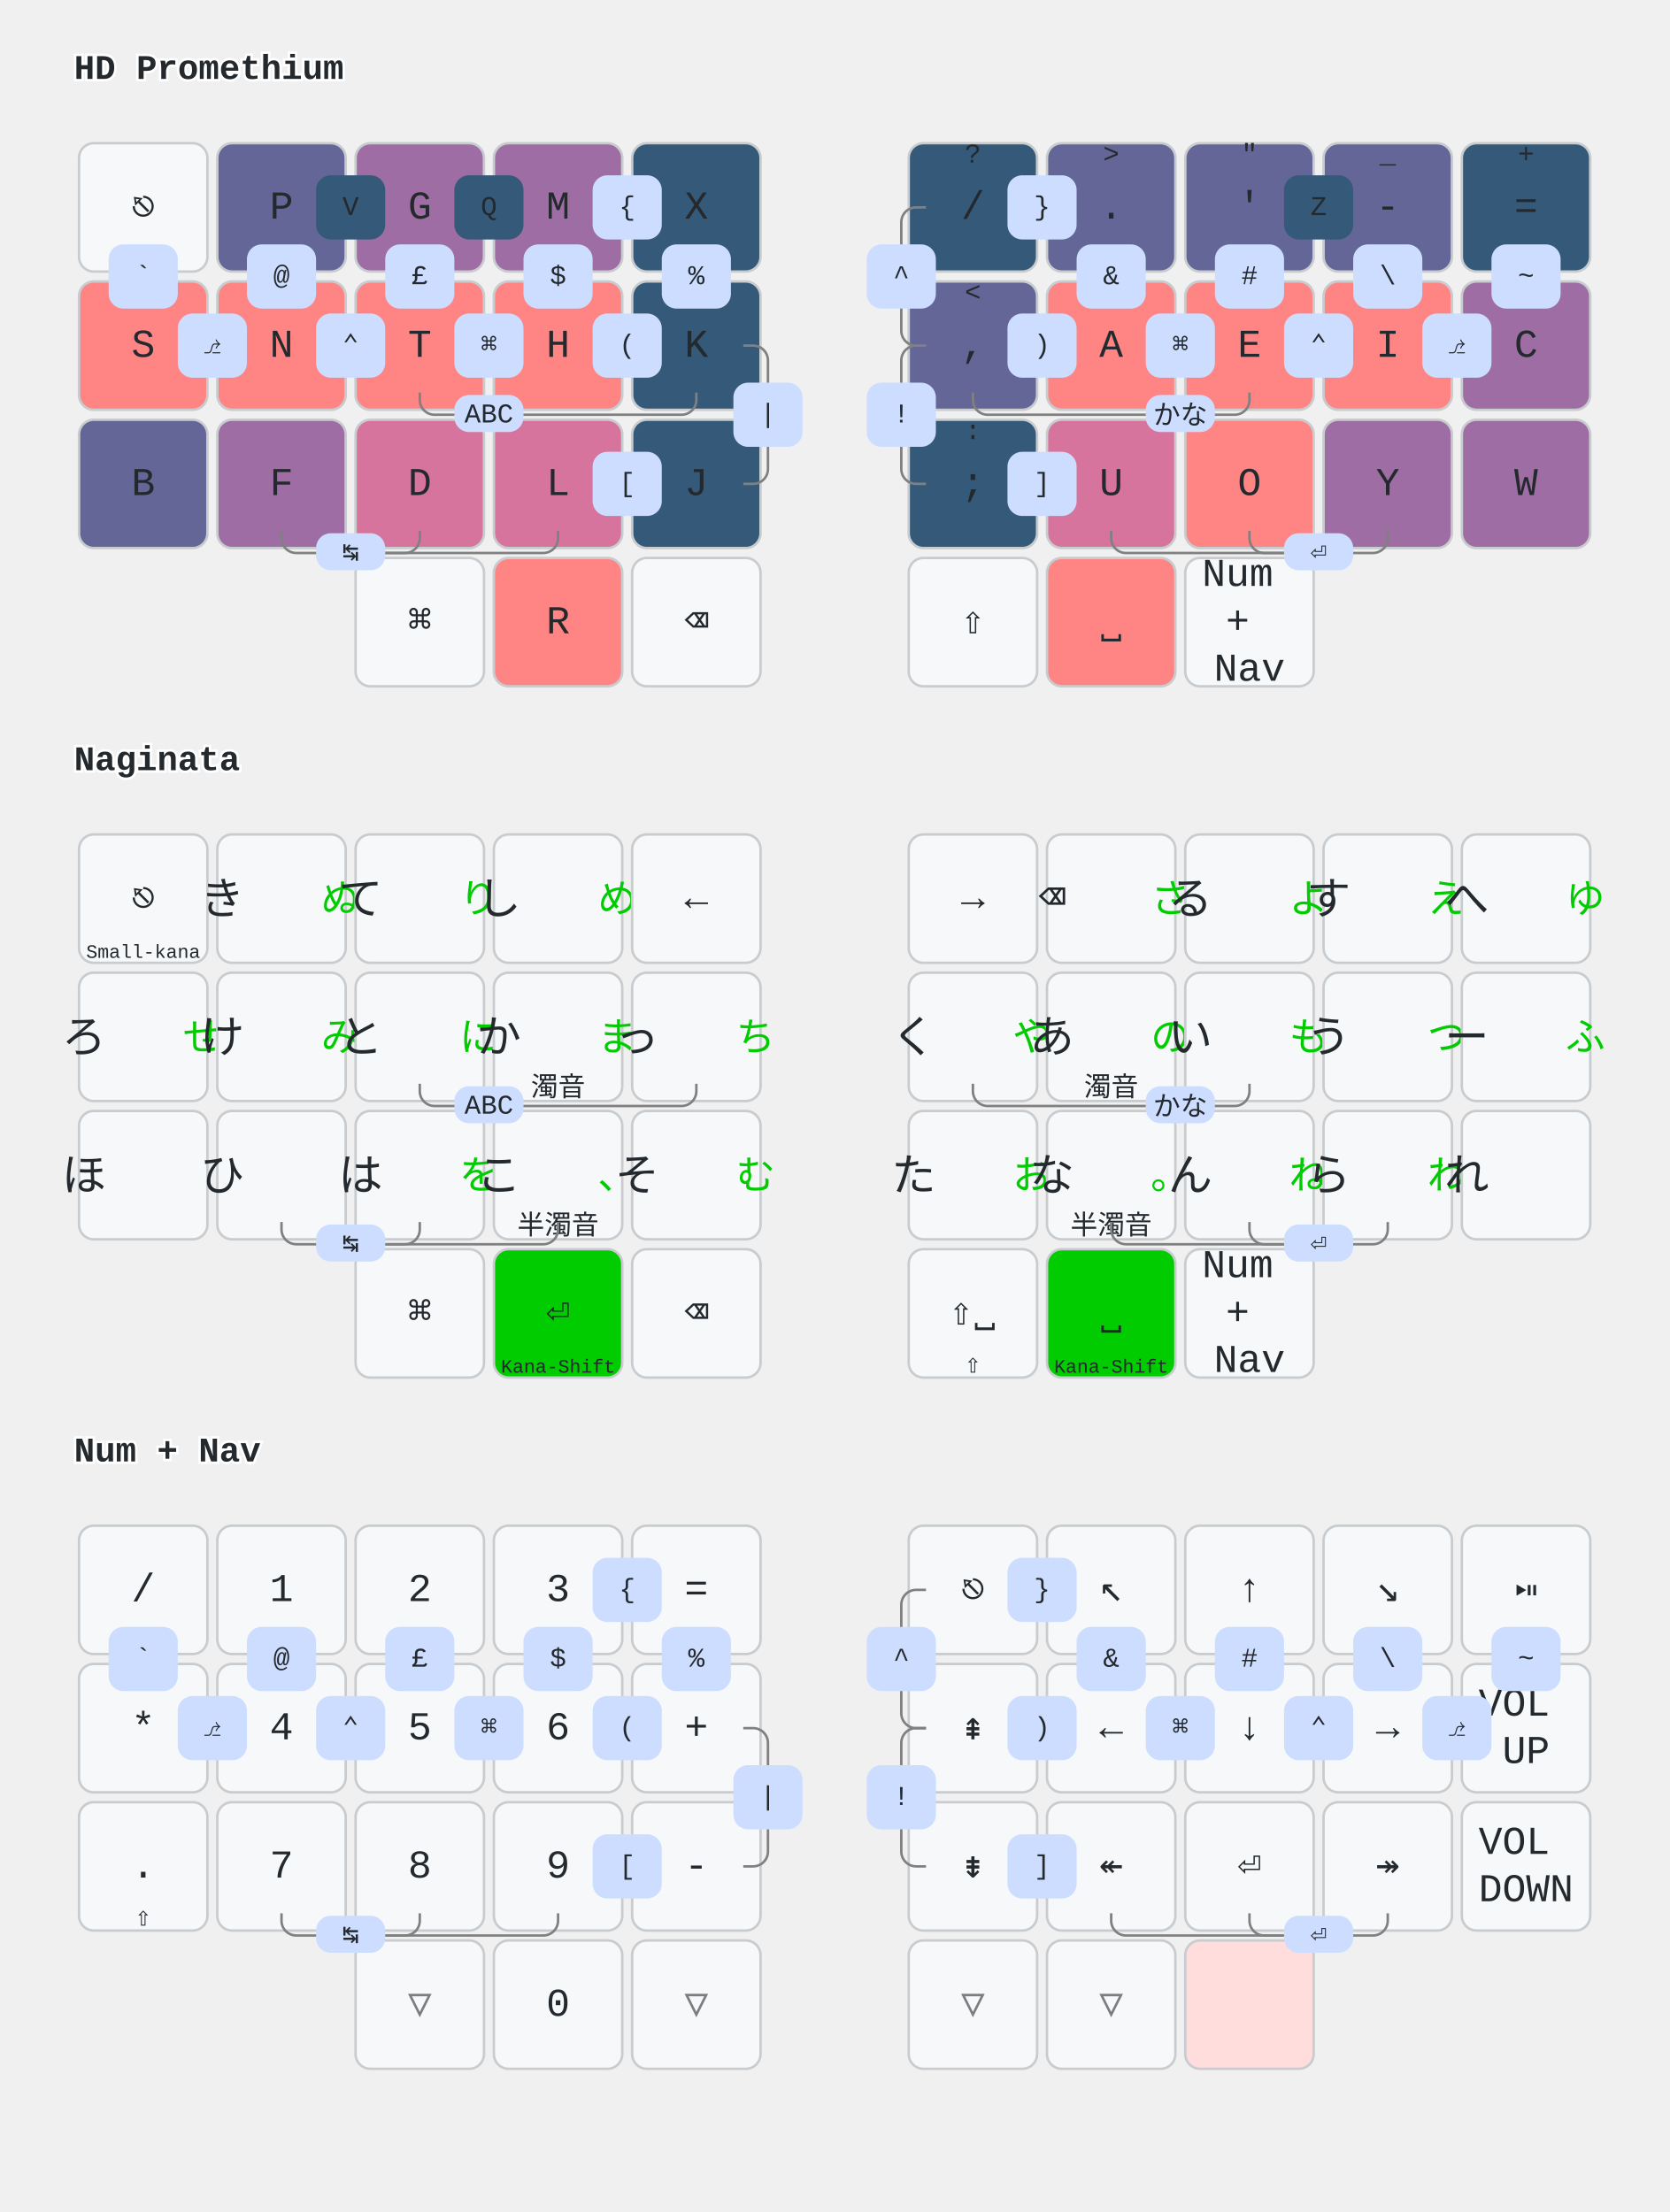
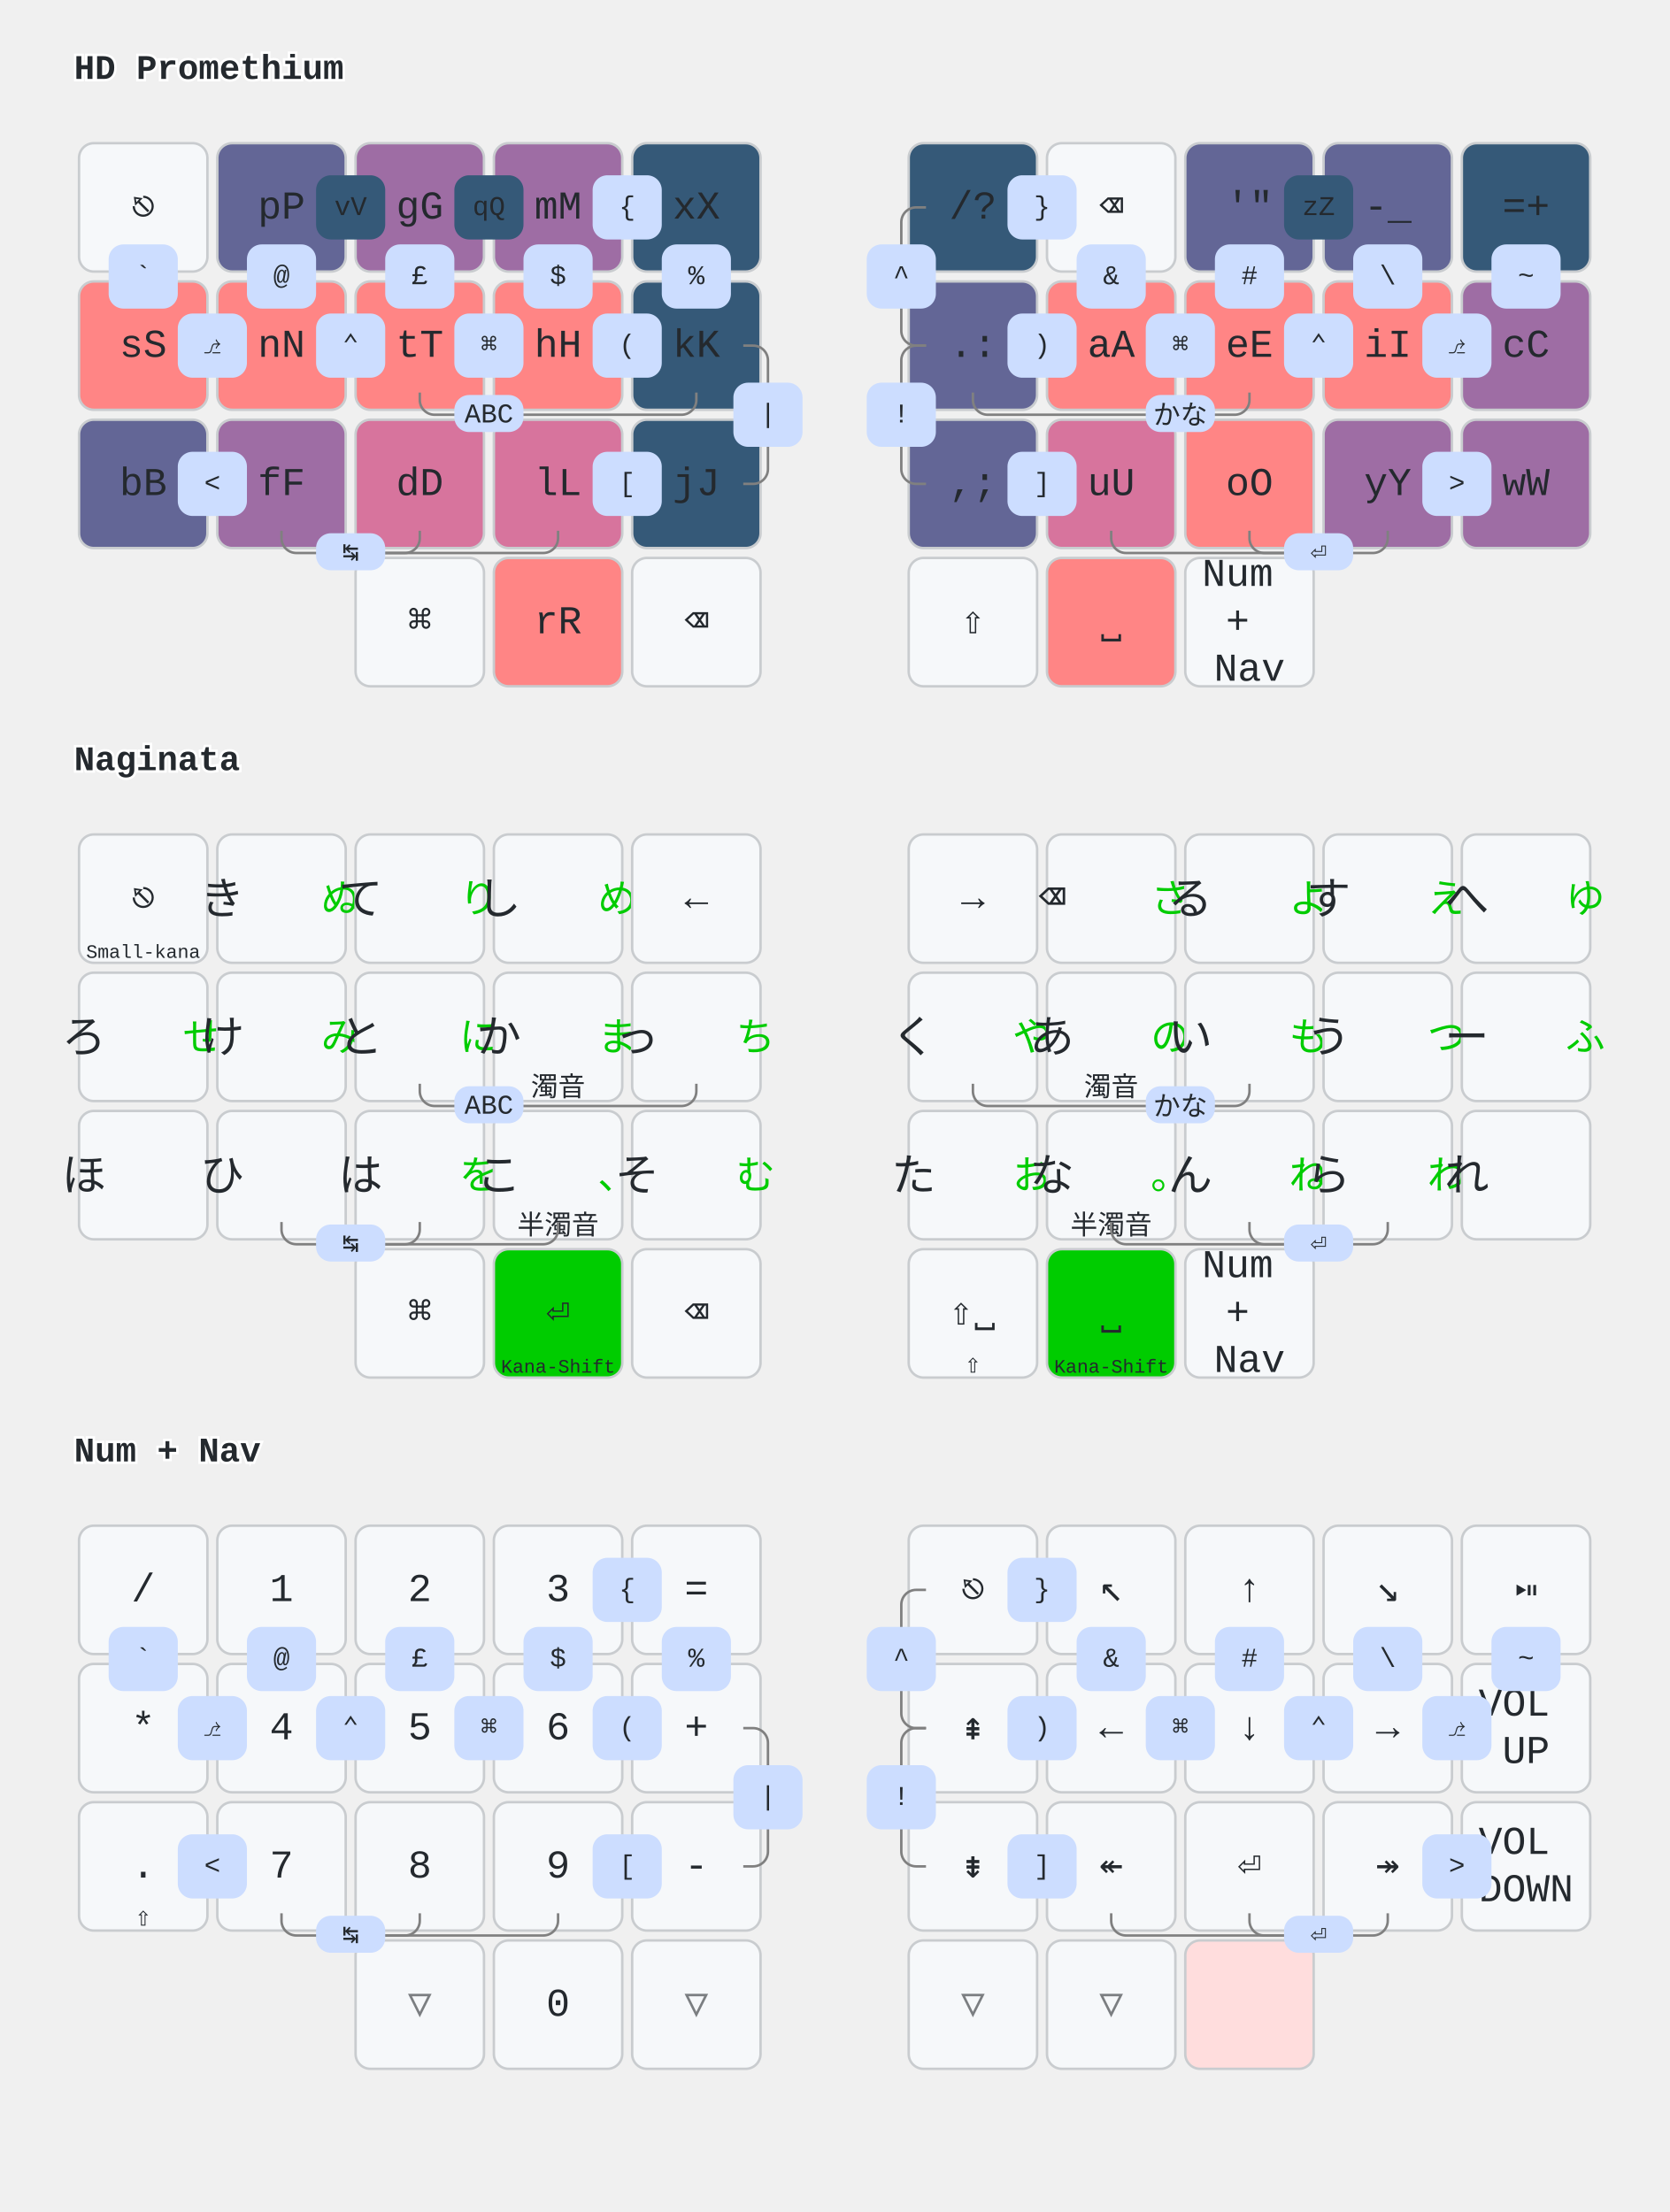
<svg xmlns="http://www.w3.org/2000/svg" width="676" height="896" viewBox="0 0 676 896" class="keymap">
  <style>/* inherit to force styles through use tags*/
svg path {
    fill: inherit;
}
/* font and background color specifications */
svg.keymap {
    font-family: SFMono-Regular,Consolas,Liberation Mono,Menlo,monospace;
    font-size: 14px;
    font-kerning: normal;
    text-rendering: optimizeLegibility;
    fill: #24292e;
}

/* default key styling */
rect.key {
    fill: #f6f8fa;
    stroke: #c9cccf;
    stroke-width: 1;
}

/* color accent for combo boxes */
rect.combo {
    fill: #cdf;
}

/* color accent for held keys */
rect.held, rect.combo.held {
    fill: #fdd;
}

/* color accent for ghost (optional) keys */
rect.ghost, rect.combo.ghost {
    stroke-dasharray: 4, 4;
    stroke-width: 2;
}

text {
    text-anchor: middle;
    dominant-baseline: middle;
}

/* styling for layer labels */
text.label {
    font-weight: bold;
    text-anchor: start;
    stroke: white;
    stroke-width: 2;
    paint-order: stroke;
}

text.tap {
    font-size: 16px;
}

/* styling for combo tap, and key hold/shifted label text */
text.combo, text.hold, text.shifted {
    font-size: 11px;
}

text.hold {
    text-anchor: middle;
    dominant-baseline: auto;
}

text.shifted {
    text-anchor: middle;
    dominant-baseline: hanging;
}

/* styling for hold/shifted label text in combo box */
text.combo.hold, text.combo.shifted {
    font-size: 8px;
}

/* lighter symbol for transparent keys */
text.trans {
    fill: #7b7e81;
}

/* styling for combo dendrons */
path.combo {
    stroke-width: 1;
    stroke: gray;
    fill: none;
}

/* Start Tabler Icons Cleanup */
/* cannot use height/width with glyphs */
.icon-tabler &gt; path {
    fill: inherit;
    stroke: inherit;
}
/* hide tabler's default box */
.icon-tabler &gt; path[stroke="none"][fill="none"] {
    visibility: collapse;
}

rect.low {
    fill: #355978;
}
rect.medium-low {
    fill: #636696;
}
rect.medium {
    fill: #9E6DA4;
}
rect.medium-high {
    fill: #D7749D;
}
rect.high {
    fill: #FF8585;
}

/* green styling for Naginata kana-shift */
rect.kshift {
    fill: #00CC00;
}
text.left {
    font-size: 18px;
    translate: 16px 7px;
}
text.right {
    fill: #00CC00;
    font-size: 16px;
    translate: -16px -10px;
}
</style>
  <g transform="translate(30, 0)" class="layer-HD Promethium">
    <text x="0" y="28" class="label" id="HD-Promethium">HD Promethium</text>
    <g transform="translate(0, 56)">
      <g transform="translate(28, 28)" class="key keypos-0">
        <rect rx="6" ry="6" x="-26" y="-26" width="52" height="52" class="key" />
        <text x="0" y="0" class="key tap">⎋</text>
      </g>
      <g transform="translate(84, 28)" class="key medium-low keypos-1">
        <rect rx="6" ry="6" x="-26" y="-26" width="52" height="52" class="key medium-low" />
-         <text x="0" y="0" class="key medium-low tap">P</text>
+         <text x="0" y="0" class="key medium-low tap">pP</text>
      </g>
      <g transform="translate(140, 28)" class="key medium keypos-2">
        <rect rx="6" ry="6" x="-26" y="-26" width="52" height="52" class="key medium" />
-         <text x="0" y="0" class="key medium tap">G</text>
+         <text x="0" y="0" class="key medium tap">gG</text>
      </g>
      <g transform="translate(196, 28)" class="key medium keypos-3">
        <rect rx="6" ry="6" x="-26" y="-26" width="52" height="52" class="key medium" />
-         <text x="0" y="0" class="key medium tap">M</text>
+         <text x="0" y="0" class="key medium tap">mM</text>
      </g>
      <g transform="translate(252, 28)" class="key low keypos-4">
        <rect rx="6" ry="6" x="-26" y="-26" width="52" height="52" class="key low" />
-         <text x="0" y="0" class="key low tap">X</text>
+         <text x="0" y="0" class="key low tap">xX</text>
      </g>
      <g transform="translate(364, 28)" class="key low keypos-5">
        <rect rx="6" ry="6" x="-26" y="-26" width="52" height="52" class="key low" />
-         <text x="0" y="0" class="key low tap">/</text>
-         <text x="0" y="-24" class="key low shifted">?</text>
-       </g>
-       <g transform="translate(420, 28)" class="key medium-low keypos-6">
-         <rect rx="6" ry="6" x="-26" y="-26" width="52" height="52" class="key medium-low" />
-         <text x="0" y="0" class="key medium-low tap">.</text>
-         <text x="0" y="-24" class="key medium-low shifted">&gt;</text>
+         <text x="0" y="0" class="key low tap">/?</text>
+       </g>
+       <g transform="translate(420, 28)" class="key keypos-6">
+         <rect rx="6" ry="6" x="-26" y="-26" width="52" height="52" class="key" />
+         <text x="0" y="0" class="key tap">⌫</text>
      </g>
      <g transform="translate(476, 28)" class="key medium-low keypos-7">
        <rect rx="6" ry="6" x="-26" y="-26" width="52" height="52" class="key medium-low" />
-         <text x="0" y="0" class="key medium-low tap">'</text>
-         <text x="0" y="-24" class="key medium-low shifted">"</text>
+         <text x="0" y="0" class="key medium-low tap">'"</text>
      </g>
      <g transform="translate(532, 28)" class="key medium-low keypos-8">
        <rect rx="6" ry="6" x="-26" y="-26" width="52" height="52" class="key medium-low" />
-         <text x="0" y="0" class="key medium-low tap">-</text>
-         <text x="0" y="-24" class="key medium-low shifted">_</text>
+         <text x="0" y="0" class="key medium-low tap">-_</text>
      </g>
      <g transform="translate(588, 28)" class="key low keypos-9">
        <rect rx="6" ry="6" x="-26" y="-26" width="52" height="52" class="key low" />
-         <text x="0" y="0" class="key low tap">=</text>
-         <text x="0" y="-24" class="key low shifted">+</text>
+         <text x="0" y="0" class="key low tap">=+</text>
      </g>
      <g transform="translate(28, 84)" class="key high keypos-10">
        <rect rx="6" ry="6" x="-26" y="-26" width="52" height="52" class="key high" />
-         <text x="0" y="0" class="key high tap">S</text>
+         <text x="0" y="0" class="key high tap">sS</text>
      </g>
      <g transform="translate(84, 84)" class="key high keypos-11">
        <rect rx="6" ry="6" x="-26" y="-26" width="52" height="52" class="key high" />
-         <text x="0" y="0" class="key high tap">N</text>
+         <text x="0" y="0" class="key high tap">nN</text>
      </g>
      <g transform="translate(140, 84)" class="key high keypos-12">
        <rect rx="6" ry="6" x="-26" y="-26" width="52" height="52" class="key high" />
-         <text x="0" y="0" class="key high tap">T</text>
+         <text x="0" y="0" class="key high tap">tT</text>
      </g>
      <g transform="translate(196, 84)" class="key high keypos-13">
        <rect rx="6" ry="6" x="-26" y="-26" width="52" height="52" class="key high" />
-         <text x="0" y="0" class="key high tap">H</text>
+         <text x="0" y="0" class="key high tap">hH</text>
      </g>
      <g transform="translate(252, 84)" class="key low keypos-14">
        <rect rx="6" ry="6" x="-26" y="-26" width="52" height="52" class="key low" />
-         <text x="0" y="0" class="key low tap">K</text>
+         <text x="0" y="0" class="key low tap">kK</text>
      </g>
      <g transform="translate(364, 84)" class="key medium-low keypos-15">
        <rect rx="6" ry="6" x="-26" y="-26" width="52" height="52" class="key medium-low" />
-         <text x="0" y="0" class="key medium-low tap">,</text>
-         <text x="0" y="-24" class="key medium-low shifted">&lt;</text>
+         <text x="0" y="0" class="key medium-low tap">.:</text>
      </g>
      <g transform="translate(420, 84)" class="key high keypos-16">
        <rect rx="6" ry="6" x="-26" y="-26" width="52" height="52" class="key high" />
-         <text x="0" y="0" class="key high tap">A</text>
+         <text x="0" y="0" class="key high tap">aA</text>
      </g>
      <g transform="translate(476, 84)" class="key high keypos-17">
        <rect rx="6" ry="6" x="-26" y="-26" width="52" height="52" class="key high" />
-         <text x="0" y="0" class="key high tap">E</text>
+         <text x="0" y="0" class="key high tap">eE</text>
      </g>
      <g transform="translate(532, 84)" class="key high keypos-18">
        <rect rx="6" ry="6" x="-26" y="-26" width="52" height="52" class="key high" />
-         <text x="0" y="0" class="key high tap">I</text>
+         <text x="0" y="0" class="key high tap">iI</text>
      </g>
      <g transform="translate(588, 84)" class="key medium keypos-19">
        <rect rx="6" ry="6" x="-26" y="-26" width="52" height="52" class="key medium" />
-         <text x="0" y="0" class="key medium tap">C</text>
+         <text x="0" y="0" class="key medium tap">cC</text>
      </g>
      <g transform="translate(28, 140)" class="key medium-low keypos-20">
        <rect rx="6" ry="6" x="-26" y="-26" width="52" height="52" class="key medium-low" />
-         <text x="0" y="0" class="key medium-low tap">B</text>
+         <text x="0" y="0" class="key medium-low tap">bB</text>
      </g>
      <g transform="translate(84, 140)" class="key medium keypos-21">
        <rect rx="6" ry="6" x="-26" y="-26" width="52" height="52" class="key medium" />
-         <text x="0" y="0" class="key medium tap">F</text>
+         <text x="0" y="0" class="key medium tap">fF</text>
      </g>
      <g transform="translate(140, 140)" class="key medium-high keypos-22">
        <rect rx="6" ry="6" x="-26" y="-26" width="52" height="52" class="key medium-high" />
-         <text x="0" y="0" class="key medium-high tap">D</text>
+         <text x="0" y="0" class="key medium-high tap">dD</text>
      </g>
      <g transform="translate(196, 140)" class="key medium-high keypos-23">
        <rect rx="6" ry="6" x="-26" y="-26" width="52" height="52" class="key medium-high" />
-         <text x="0" y="0" class="key medium-high tap">L</text>
+         <text x="0" y="0" class="key medium-high tap">lL</text>
      </g>
      <g transform="translate(252, 140)" class="key low keypos-24">
        <rect rx="6" ry="6" x="-26" y="-26" width="52" height="52" class="key low" />
-         <text x="0" y="0" class="key low tap">J</text>
-       </g>
-       <g transform="translate(364, 140)" class="key low keypos-25">
-         <rect rx="6" ry="6" x="-26" y="-26" width="52" height="52" class="key low" />
-         <text x="0" y="0" class="key low tap">;</text>
-         <text x="0" y="-24" class="key low shifted">:</text>
+         <text x="0" y="0" class="key low tap">jJ</text>
+       </g>
+       <g transform="translate(364, 140)" class="key medium-low keypos-25">
+         <rect rx="6" ry="6" x="-26" y="-26" width="52" height="52" class="key medium-low" />
+         <text x="0" y="0" class="key medium-low tap">,;</text>
      </g>
      <g transform="translate(420, 140)" class="key medium-high keypos-26">
        <rect rx="6" ry="6" x="-26" y="-26" width="52" height="52" class="key medium-high" />
-         <text x="0" y="0" class="key medium-high tap">U</text>
+         <text x="0" y="0" class="key medium-high tap">uU</text>
      </g>
      <g transform="translate(476, 140)" class="key high keypos-27">
        <rect rx="6" ry="6" x="-26" y="-26" width="52" height="52" class="key high" />
-         <text x="0" y="0" class="key high tap">O</text>
+         <text x="0" y="0" class="key high tap">oO</text>
      </g>
      <g transform="translate(532, 140)" class="key medium keypos-28">
        <rect rx="6" ry="6" x="-26" y="-26" width="52" height="52" class="key medium" />
-         <text x="0" y="0" class="key medium tap">Y</text>
+         <text x="0" y="0" class="key medium tap">yY</text>
      </g>
      <g transform="translate(588, 140)" class="key medium keypos-29">
        <rect rx="6" ry="6" x="-26" y="-26" width="52" height="52" class="key medium" />
-         <text x="0" y="0" class="key medium tap">W</text>
+         <text x="0" y="0" class="key medium tap">wW</text>
      </g>
      <g transform="translate(140, 196)" class="key keypos-30">
        <rect rx="6" ry="6" x="-26" y="-26" width="52" height="52" class="key" />
        <text x="0" y="0" class="key tap">⌘</text>
      </g>
      <g transform="translate(196, 196)" class="key high keypos-31">
        <rect rx="6" ry="6" x="-26" y="-26" width="52" height="52" class="key high" />
-         <text x="0" y="0" class="key high tap">R</text>
+         <text x="0" y="0" class="key high tap">rR</text>
      </g>
      <g transform="translate(252, 196)" class="key keypos-32">
        <rect rx="6" ry="6" x="-26" y="-26" width="52" height="52" class="key" />
        <text x="0" y="0" class="key tap">⌫</text>
      </g>
      <g transform="translate(364, 196)" class="key keypos-33">
        <rect rx="6" ry="6" x="-26" y="-26" width="52" height="52" class="key" />
        <text x="0" y="0" class="key tap">⇧</text>
      </g>
      <g transform="translate(420, 196)" class="key high keypos-34">
        <rect rx="6" ry="6" x="-26" y="-26" width="52" height="52" class="key high" />
        <text x="0" y="0" class="key high tap">⎵</text>
      </g>
      <g transform="translate(476, 196)" class="key keypos-35">
        <rect rx="6" ry="6" x="-26" y="-26" width="52" height="52" class="key" />
        <a href="#Num--Nav">
          <text x="0" y="0" class="key tap layer-activator">
            <tspan x="0" dy="-1.2em">Num</tspan>
            <tspan x="0" dy="1.2em">+</tspan>
            <tspan x="0" dy="1.2em">Nav</tspan>
          </text>
        </a>
      </g>
      <g class="combo combopos-2">
        <path d="M448,112 h-78 a6.0,6.0 0 0 1 -6.0,-6.0 v-3" class="combo" />
        <path d="M448,112 h22 a6.0,6.0 0 0 0 6.0,-6.0 v-3" class="combo" />
        <rect rx="6" ry="6" x="434" y="104" width="28" height="15" class="combo" />
        <text x="448" y="112" class="combo tap">かな</text>
      </g>
      <g class="combo combopos-3">
        <path d="M168,112 h78 a6.0,6.0 0 0 0 6.0,-6.0 v-3" class="combo" />
        <path d="M168,112 h-22 a6.0,6.0 0 0 1 -6.0,-6.0 v-3" class="combo" />
        <rect rx="6" ry="6" x="154" y="104" width="28" height="15" class="combo" />
        <text x="168" y="112" class="combo tap">ABC</text>
      </g>
      <g class="combo combopos-4">
        <path d="M112,168 h78 a6.0,6.0 0 0 0 6.0,-6.0 v-3" class="combo" />
        <path d="M112,168 h22 a6.0,6.0 0 0 0 6.0,-6.0 v-3" class="combo" />
        <path d="M112,168 h-22 a6.0,6.0 0 0 1 -6.0,-6.0 v-3" class="combo" />
        <rect rx="6" ry="6" x="98" y="160" width="28" height="15" class="combo" />
        <text x="112" y="168" class="combo tap">↹</text>
      </g>
      <g class="combo combopos-5">
        <path d="M504,168 h-78 a6.0,6.0 0 0 1 -6.0,-6.0 v-3" class="combo" />
        <path d="M504,168 h-22 a6.0,6.0 0 0 1 -6.0,-6.0 v-3" class="combo" />
        <path d="M504,168 h22 a6.0,6.0 0 0 0 6.0,-6.0 v-3" class="combo" />
        <rect rx="6" ry="6" x="490" y="160" width="28" height="15" class="combo" />
        <text x="504" y="168" class="combo tap">⏎</text>
      </g>
      <g class="combo combopos-6">
        <rect rx="6" ry="6" x="42" y="71" width="28" height="26" class="combo" />
        <text x="56" y="84" class="combo tap">⎇</text>
      </g>
      <g class="combo combopos-7">
        <rect rx="6" ry="6" x="98" y="71" width="28" height="26" class="combo" />
        <text x="112" y="84" class="combo tap">⌃</text>
      </g>
      <g class="combo combopos-8">
        <rect rx="6" ry="6" x="154" y="71" width="28" height="26" class="combo" />
        <text x="168" y="84" class="combo tap">⌘</text>
      </g>
      <g class="combo combopos-9">
        <rect rx="6" ry="6" x="546" y="71" width="28" height="26" class="combo" />
        <text x="560" y="84" class="combo tap">⎇</text>
      </g>
      <g class="combo combopos-10">
        <rect rx="6" ry="6" x="490" y="71" width="28" height="26" class="combo" />
        <text x="504" y="84" class="combo tap">⌃</text>
      </g>
      <g class="combo combopos-11">
        <rect rx="6" ry="6" x="434" y="71" width="28" height="26" class="combo" />
        <text x="448" y="84" class="combo tap">⌘</text>
      </g>
      <g class="combo low combopos-12">
        <rect rx="6" ry="6" x="154" y="15" width="28" height="26" class="combo low" />
-         <text x="168" y="28" class="combo low tap">Q</text>
+         <text x="168" y="28" class="combo low tap">qQ</text>
      </g>
      <g class="combo low combopos-13">
        <rect rx="6" ry="6" x="490" y="15" width="28" height="26" class="combo low" />
-         <text x="504" y="28" class="combo low tap">Z</text>
+         <text x="504" y="28" class="combo low tap">zZ</text>
      </g>
      <g class="combo low combopos-14">
        <rect rx="6" ry="6" x="98" y="15" width="28" height="26" class="combo low" />
-         <text x="112" y="28" class="combo low tap">V</text>
+         <text x="112" y="28" class="combo low tap">vV</text>
      </g>
      <g class="combo combopos-15">
        <rect rx="6" ry="6" x="14" y="43" width="28" height="26" class="combo" />
        <text x="28" y="56" class="combo tap">`</text>
      </g>
      <g class="combo combopos-16">
        <rect rx="6" ry="6" x="70" y="43" width="28" height="26" class="combo" />
        <text x="84" y="56" class="combo tap">@</text>
      </g>
      <g class="combo combopos-17">
        <rect rx="6" ry="6" x="126" y="43" width="28" height="26" class="combo" />
        <text x="140" y="56" class="combo tap">£</text>
      </g>
      <g class="combo combopos-18">
        <rect rx="6" ry="6" x="182" y="43" width="28" height="26" class="combo" />
        <text x="196" y="56" class="combo tap">$</text>
      </g>
      <g class="combo combopos-19">
        <rect rx="6" ry="6" x="238" y="43" width="28" height="26" class="combo" />
        <text x="252" y="56" class="combo tap">%</text>
      </g>
      <g class="combo combopos-20">
        <path d="M281,112 v-22 a6.0,6.0 0 0 0 -6.0,-6.0 h-4" class="combo" />
        <path d="M281,112 v22 a6.0,6.0 0 0 1 -6.0,6.0 h-4" class="combo" />
        <rect rx="6" ry="6" x="267" y="99" width="28" height="26" class="combo" />
        <text x="281" y="112" class="combo tap">|</text>
      </g>
      <g class="combo combopos-21">
        <path d="M335,112 v-22 a6.0,6.0 0 0 1 6.0,-6.0 h4" class="combo" />
        <path d="M335,112 v22 a6.0,6.0 0 0 0 6.0,6.0 h4" class="combo" />
        <rect rx="6" ry="6" x="321" y="99" width="28" height="26" class="combo" />
        <text x="335" y="112" class="combo tap">!</text>
      </g>
      <g class="combo combopos-22">
        <path d="M335,56 v-22 a6.0,6.0 0 0 1 6.0,-6.0 h4" class="combo" />
        <path d="M335,56 v22 a6.0,6.0 0 0 0 6.0,6.0 h4" class="combo" />
        <rect rx="6" ry="6" x="321" y="43" width="28" height="26" class="combo" />
        <text x="335" y="56" class="combo tap">^</text>
      </g>
      <g class="combo combopos-23">
        <rect rx="6" ry="6" x="406" y="43" width="28" height="26" class="combo" />
        <text x="420" y="56" class="combo tap">&amp;</text>
      </g>
      <g class="combo combopos-24">
        <rect rx="6" ry="6" x="462" y="43" width="28" height="26" class="combo" />
        <text x="476" y="56" class="combo tap">#</text>
      </g>
      <g class="combo combopos-25">
        <rect rx="6" ry="6" x="518" y="43" width="28" height="26" class="combo" />
        <text x="532" y="56" class="combo tap">\</text>
      </g>
      <g class="combo combopos-26">
        <rect rx="6" ry="6" x="574" y="43" width="28" height="26" class="combo" />
        <text x="588" y="56" class="combo tap">~</text>
      </g>
      <g class="combo combopos-27">
        <rect rx="6" ry="6" x="210" y="15" width="28" height="26" class="combo" />
        <text x="224" y="28" class="combo tap">{</text>
      </g>
      <g class="combo combopos-28">
        <rect rx="6" ry="6" x="378" y="15" width="28" height="26" class="combo" />
        <text x="392" y="28" class="combo tap">}</text>
      </g>
      <g class="combo combopos-29">
        <rect rx="6" ry="6" x="210" y="71" width="28" height="26" class="combo" />
        <text x="224" y="84" class="combo tap">(</text>
      </g>
      <g class="combo combopos-30">
        <rect rx="6" ry="6" x="378" y="71" width="28" height="26" class="combo" />
        <text x="392" y="84" class="combo tap">)</text>
      </g>
      <g class="combo combopos-31">
        <rect rx="6" ry="6" x="210" y="127" width="28" height="26" class="combo" />
        <text x="224" y="140" class="combo tap">[</text>
      </g>
      <g class="combo combopos-32">
        <rect rx="6" ry="6" x="378" y="127" width="28" height="26" class="combo" />
        <text x="392" y="140" class="combo tap">]</text>
+       </g>
+       <g class="combo combopos-33">
+         <rect rx="6" ry="6" x="42" y="127" width="28" height="26" class="combo" />
+         <text x="56" y="140" class="combo tap">&lt;</text>
+       </g>
+       <g class="combo combopos-34">
+         <rect rx="6" ry="6" x="546" y="127" width="28" height="26" class="combo" />
+         <text x="560" y="140" class="combo tap">&gt;</text>
      </g>
    </g>
  </g>
  <g transform="translate(30, 280)" class="layer-Naginata">
    <text x="0" y="28" class="label" id="Naginata">Naginata</text>
    <g transform="translate(0, 56)">
      <g transform="translate(28, 28)" class="key keypos-0">
        <rect rx="6" ry="6" x="-26" y="-26" width="52" height="52" class="key" />
        <text x="0" y="0" class="key tap">⎋</text>
        <text x="0" y="24" class="key hold">
          <tspan style="font-size: 70%">Small-kana</tspan>
        </text>
      </g>
      <g transform="translate(84, 28)" class="key keypos-1">
        <rect rx="6" ry="6" x="-26" y="-26" width="52" height="52" class="key" />
        <text x="-24" y="0" class="key left">き</text>
        <text x="24" y="0" class="key right">ぬ</text>
      </g>
      <g transform="translate(140, 28)" class="key keypos-2">
        <rect rx="6" ry="6" x="-26" y="-26" width="52" height="52" class="key" />
        <text x="-24" y="0" class="key left">て</text>
        <text x="24" y="0" class="key right">り</text>
      </g>
      <g transform="translate(196, 28)" class="key keypos-3">
        <rect rx="6" ry="6" x="-26" y="-26" width="52" height="52" class="key" />
        <text x="-24" y="0" class="key left">し</text>
        <text x="24" y="0" class="key right">め</text>
      </g>
      <g transform="translate(252, 28)" class="key keypos-4">
        <rect rx="6" ry="6" x="-26" y="-26" width="52" height="52" class="key" />
        <text x="0" y="0" class="key tap">←</text>
      </g>
      <g transform="translate(364, 28)" class="key keypos-5">
        <rect rx="6" ry="6" x="-26" y="-26" width="52" height="52" class="key" />
        <text x="0" y="0" class="key tap">→</text>
      </g>
      <g transform="translate(420, 28)" class="key keypos-6">
        <rect rx="6" ry="6" x="-26" y="-26" width="52" height="52" class="key" />
        <text x="-24" y="0" class="key left">⌫</text>
        <text x="24" y="0" class="key right">さ</text>
      </g>
      <g transform="translate(476, 28)" class="key keypos-7">
        <rect rx="6" ry="6" x="-26" y="-26" width="52" height="52" class="key" />
        <text x="-24" y="0" class="key left">る</text>
        <text x="24" y="0" class="key right">よ</text>
      </g>
      <g transform="translate(532, 28)" class="key keypos-8">
        <rect rx="6" ry="6" x="-26" y="-26" width="52" height="52" class="key" />
        <text x="-24" y="0" class="key left">す</text>
        <text x="24" y="0" class="key right">え</text>
      </g>
      <g transform="translate(588, 28)" class="key keypos-9">
        <rect rx="6" ry="6" x="-26" y="-26" width="52" height="52" class="key" />
        <text x="-24" y="0" class="key left">へ</text>
        <text x="24" y="0" class="key right">ゆ</text>
      </g>
      <g transform="translate(28, 84)" class="key keypos-10">
        <rect rx="6" ry="6" x="-26" y="-26" width="52" height="52" class="key" />
        <text x="-24" y="0" class="key left">ろ</text>
        <text x="24" y="0" class="key right">せ</text>
      </g>
      <g transform="translate(84, 84)" class="key keypos-11">
        <rect rx="6" ry="6" x="-26" y="-26" width="52" height="52" class="key" />
        <text x="-24" y="0" class="key left">け</text>
        <text x="24" y="0" class="key right">み</text>
      </g>
      <g transform="translate(140, 84)" class="key keypos-12">
        <rect rx="6" ry="6" x="-26" y="-26" width="52" height="52" class="key" />
        <text x="-24" y="0" class="key left">と</text>
        <text x="24" y="0" class="key right">に</text>
      </g>
      <g transform="translate(196, 84)" class="key keypos-13">
        <rect rx="6" ry="6" x="-26" y="-26" width="52" height="52" class="key" />
        <text x="0" y="24" class="key hold">濁音</text>
        <text x="-24" y="0" class="key left">か</text>
        <text x="24" y="0" class="key right">ま</text>
      </g>
      <g transform="translate(252, 84)" class="key keypos-14">
        <rect rx="6" ry="6" x="-26" y="-26" width="52" height="52" class="key" />
        <text x="-24" y="0" class="key left">っ</text>
        <text x="24" y="0" class="key right">ち</text>
      </g>
      <g transform="translate(364, 84)" class="key keypos-15">
        <rect rx="6" ry="6" x="-26" y="-26" width="52" height="52" class="key" />
        <text x="-24" y="0" class="key left">く</text>
        <text x="24" y="0" class="key right">や</text>
      </g>
      <g transform="translate(420, 84)" class="key keypos-16">
        <rect rx="6" ry="6" x="-26" y="-26" width="52" height="52" class="key" />
        <text x="0" y="24" class="key hold">濁音</text>
        <text x="-24" y="0" class="key left">あ</text>
        <text x="24" y="0" class="key right">の</text>
      </g>
      <g transform="translate(476, 84)" class="key keypos-17">
        <rect rx="6" ry="6" x="-26" y="-26" width="52" height="52" class="key" />
        <text x="-24" y="0" class="key left">い</text>
        <text x="24" y="0" class="key right">も</text>
      </g>
      <g transform="translate(532, 84)" class="key keypos-18">
        <rect rx="6" ry="6" x="-26" y="-26" width="52" height="52" class="key" />
        <text x="-24" y="0" class="key left">う</text>
        <text x="24" y="0" class="key right">つ</text>
      </g>
      <g transform="translate(588, 84)" class="key keypos-19">
        <rect rx="6" ry="6" x="-26" y="-26" width="52" height="52" class="key" />
        <text x="-24" y="0" class="key left">ー</text>
        <text x="24" y="0" class="key right">ふ</text>
      </g>
      <g transform="translate(28, 140)" class="key keypos-20">
        <rect rx="6" ry="6" x="-26" y="-26" width="52" height="52" class="key" />
        <text x="-24" y="0" class="key left">ほ</text>
      </g>
      <g transform="translate(84, 140)" class="key keypos-21">
        <rect rx="6" ry="6" x="-26" y="-26" width="52" height="52" class="key" />
        <text x="-24" y="0" class="key left">ひ</text>
      </g>
      <g transform="translate(140, 140)" class="key keypos-22">
        <rect rx="6" ry="6" x="-26" y="-26" width="52" height="52" class="key" />
        <text x="-24" y="0" class="key left">は</text>
        <text x="24" y="0" class="key right">を</text>
      </g>
      <g transform="translate(196, 140)" class="key keypos-23">
        <rect rx="6" ry="6" x="-26" y="-26" width="52" height="52" class="key" />
        <text x="0" y="24" class="key hold">半濁音</text>
        <text x="-24" y="0" class="key left">こ</text>
        <text x="24" y="0" class="key right">、</text>
      </g>
      <g transform="translate(252, 140)" class="key keypos-24">
        <rect rx="6" ry="6" x="-26" y="-26" width="52" height="52" class="key" />
        <text x="-24" y="0" class="key left">そ</text>
        <text x="24" y="0" class="key right">む</text>
      </g>
      <g transform="translate(364, 140)" class="key keypos-25">
        <rect rx="6" ry="6" x="-26" y="-26" width="52" height="52" class="key" />
        <text x="-24" y="0" class="key left">た</text>
        <text x="24" y="0" class="key right">お</text>
      </g>
      <g transform="translate(420, 140)" class="key keypos-26">
        <rect rx="6" ry="6" x="-26" y="-26" width="52" height="52" class="key" />
        <text x="0" y="24" class="key hold">半濁音</text>
        <text x="-24" y="0" class="key left">な</text>
        <text x="24" y="0" class="key right">。</text>
      </g>
      <g transform="translate(476, 140)" class="key keypos-27">
        <rect rx="6" ry="6" x="-26" y="-26" width="52" height="52" class="key" />
        <text x="-24" y="0" class="key left">ん</text>
        <text x="24" y="0" class="key right">ね</text>
      </g>
      <g transform="translate(532, 140)" class="key keypos-28">
        <rect rx="6" ry="6" x="-26" y="-26" width="52" height="52" class="key" />
        <text x="-24" y="0" class="key left">ら</text>
        <text x="24" y="0" class="key right">わ</text>
      </g>
      <g transform="translate(588, 140)" class="key keypos-29">
        <rect rx="6" ry="6" x="-26" y="-26" width="52" height="52" class="key" />
        <text x="-24" y="0" class="key left">れ</text>
      </g>
      <g transform="translate(140, 196)" class="key keypos-30">
        <rect rx="6" ry="6" x="-26" y="-26" width="52" height="52" class="key" />
        <text x="0" y="0" class="key tap">⌘</text>
      </g>
      <g transform="translate(196, 196)" class="key kshift keypos-31">
        <rect rx="6" ry="6" x="-26" y="-26" width="52" height="52" class="key kshift" />
        <text x="0" y="0" class="key kshift tap">⏎</text>
        <text x="0" y="24" class="key kshift hold">
          <tspan style="font-size: 70%">Kana-Shift</tspan>
        </text>
      </g>
      <g transform="translate(252, 196)" class="key keypos-32">
        <rect rx="6" ry="6" x="-26" y="-26" width="52" height="52" class="key" />
        <text x="0" y="0" class="key tap">⌫</text>
      </g>
      <g transform="translate(364, 196)" class="key keypos-33">
        <rect rx="6" ry="6" x="-26" y="-26" width="52" height="52" class="key" />
        <text x="0" y="0" class="key tap">⇧⎵</text>
        <text x="0" y="24" class="key hold">⇧</text>
      </g>
      <g transform="translate(420, 196)" class="key kshift keypos-34">
        <rect rx="6" ry="6" x="-26" y="-26" width="52" height="52" class="key kshift" />
        <text x="0" y="0" class="key kshift tap">⎵</text>
        <text x="0" y="24" class="key kshift hold">
          <tspan style="font-size: 70%">Kana-Shift</tspan>
        </text>
      </g>
      <g transform="translate(476, 196)" class="key keypos-35">
        <rect rx="6" ry="6" x="-26" y="-26" width="52" height="52" class="key" />
        <a href="#Num--Nav">
          <text x="0" y="0" class="key tap layer-activator">
            <tspan x="0" dy="-1.2em">Num</tspan>
            <tspan x="0" dy="1.2em">+</tspan>
            <tspan x="0" dy="1.2em">Nav</tspan>
          </text>
        </a>
      </g>
      <g class="combo combopos-0">
        <path d="M448,112 h-78 a6.0,6.0 0 0 1 -6.0,-6.0 v-3" class="combo" />
        <path d="M448,112 h22 a6.0,6.0 0 0 0 6.0,-6.0 v-3" class="combo" />
        <rect rx="6" ry="6" x="434" y="104" width="28" height="15" class="combo" />
        <text x="448" y="112" class="combo tap">かな</text>
      </g>
      <g class="combo combopos-1">
        <path d="M168,112 h78 a6.0,6.0 0 0 0 6.0,-6.0 v-3" class="combo" />
        <path d="M168,112 h-22 a6.0,6.0 0 0 1 -6.0,-6.0 v-3" class="combo" />
        <rect rx="6" ry="6" x="154" y="104" width="28" height="15" class="combo" />
        <text x="168" y="112" class="combo tap">ABC</text>
      </g>
      <g class="combo combopos-2">
        <path d="M112,168 h78 a6.0,6.0 0 0 0 6.0,-6.0 v-3" class="combo" />
        <path d="M112,168 h22 a6.0,6.0 0 0 0 6.0,-6.0 v-3" class="combo" />
        <path d="M112,168 h-22 a6.0,6.0 0 0 1 -6.0,-6.0 v-3" class="combo" />
        <rect rx="6" ry="6" x="98" y="160" width="28" height="15" class="combo" />
        <text x="112" y="168" class="combo tap">↹</text>
      </g>
      <g class="combo combopos-3">
        <path d="M504,168 h-78 a6.0,6.0 0 0 1 -6.0,-6.0 v-3" class="combo" />
        <path d="M504,168 h-22 a6.0,6.0 0 0 1 -6.0,-6.0 v-3" class="combo" />
        <path d="M504,168 h22 a6.0,6.0 0 0 0 6.0,-6.0 v-3" class="combo" />
        <rect rx="6" ry="6" x="490" y="160" width="28" height="15" class="combo" />
        <text x="504" y="168" class="combo tap">⏎</text>
      </g>
    </g>
  </g>
  <g transform="translate(30, 560)" class="layer-Num + Nav">
    <text x="0" y="28" class="label" id="Num--Nav">Num + Nav</text>
    <g transform="translate(0, 56)">
      <g transform="translate(28, 28)" class="key keypos-0">
        <rect rx="6" ry="6" x="-26" y="-26" width="52" height="52" class="key" />
        <text x="0" y="0" class="key tap">/</text>
      </g>
      <g transform="translate(84, 28)" class="key keypos-1">
        <rect rx="6" ry="6" x="-26" y="-26" width="52" height="52" class="key" />
        <text x="0" y="0" class="key tap">1</text>
      </g>
      <g transform="translate(140, 28)" class="key keypos-2">
        <rect rx="6" ry="6" x="-26" y="-26" width="52" height="52" class="key" />
        <text x="0" y="0" class="key tap">2</text>
      </g>
      <g transform="translate(196, 28)" class="key keypos-3">
        <rect rx="6" ry="6" x="-26" y="-26" width="52" height="52" class="key" />
        <text x="0" y="0" class="key tap">3</text>
      </g>
      <g transform="translate(252, 28)" class="key keypos-4">
        <rect rx="6" ry="6" x="-26" y="-26" width="52" height="52" class="key" />
        <text x="0" y="0" class="key tap">=</text>
      </g>
      <g transform="translate(364, 28)" class="key keypos-5">
        <rect rx="6" ry="6" x="-26" y="-26" width="52" height="52" class="key" />
        <text x="0" y="0" class="key tap">⎋</text>
      </g>
      <g transform="translate(420, 28)" class="key keypos-6">
        <rect rx="6" ry="6" x="-26" y="-26" width="52" height="52" class="key" />
        <text x="0" y="0" class="key tap">↖</text>
      </g>
      <g transform="translate(476, 28)" class="key keypos-7">
        <rect rx="6" ry="6" x="-26" y="-26" width="52" height="52" class="key" />
        <text x="0" y="0" class="key tap">↑</text>
      </g>
      <g transform="translate(532, 28)" class="key keypos-8">
        <rect rx="6" ry="6" x="-26" y="-26" width="52" height="52" class="key" />
        <text x="0" y="0" class="key tap">↘</text>
      </g>
      <g transform="translate(588, 28)" class="key keypos-9">
        <rect rx="6" ry="6" x="-26" y="-26" width="52" height="52" class="key" />
        <text x="0" y="0" class="key tap">⏯</text>
      </g>
      <g transform="translate(28, 84)" class="key keypos-10">
        <rect rx="6" ry="6" x="-26" y="-26" width="52" height="52" class="key" />
        <text x="0" y="0" class="key tap">*</text>
      </g>
      <g transform="translate(84, 84)" class="key keypos-11">
        <rect rx="6" ry="6" x="-26" y="-26" width="52" height="52" class="key" />
        <text x="0" y="0" class="key tap">4</text>
      </g>
      <g transform="translate(140, 84)" class="key keypos-12">
        <rect rx="6" ry="6" x="-26" y="-26" width="52" height="52" class="key" />
        <text x="0" y="0" class="key tap">5</text>
      </g>
      <g transform="translate(196, 84)" class="key keypos-13">
        <rect rx="6" ry="6" x="-26" y="-26" width="52" height="52" class="key" />
        <text x="0" y="0" class="key tap">6</text>
      </g>
      <g transform="translate(252, 84)" class="key keypos-14">
        <rect rx="6" ry="6" x="-26" y="-26" width="52" height="52" class="key" />
        <text x="0" y="0" class="key tap">+</text>
      </g>
      <g transform="translate(364, 84)" class="key keypos-15">
        <rect rx="6" ry="6" x="-26" y="-26" width="52" height="52" class="key" />
        <text x="0" y="0" class="key tap">⇞</text>
      </g>
      <g transform="translate(420, 84)" class="key keypos-16">
        <rect rx="6" ry="6" x="-26" y="-26" width="52" height="52" class="key" />
        <text x="0" y="0" class="key tap">←</text>
      </g>
      <g transform="translate(476, 84)" class="key keypos-17">
        <rect rx="6" ry="6" x="-26" y="-26" width="52" height="52" class="key" />
        <text x="0" y="0" class="key tap">↓</text>
      </g>
      <g transform="translate(532, 84)" class="key keypos-18">
        <rect rx="6" ry="6" x="-26" y="-26" width="52" height="52" class="key" />
        <text x="0" y="0" class="key tap">→</text>
      </g>
      <g transform="translate(588, 84)" class="key keypos-19">
        <rect rx="6" ry="6" x="-26" y="-26" width="52" height="52" class="key" />
        <text x="0" y="0" class="key tap">
          <tspan x="0" dy="-0.6em">VOL</tspan>
          <tspan x="0" dy="1.2em">UP</tspan>
        </text>
      </g>
      <g transform="translate(28, 140)" class="key keypos-20">
        <rect rx="6" ry="6" x="-26" y="-26" width="52" height="52" class="key" />
        <text x="0" y="0" class="key tap">.</text>
        <text x="0" y="24" class="key hold">⇧</text>
      </g>
      <g transform="translate(84, 140)" class="key keypos-21">
        <rect rx="6" ry="6" x="-26" y="-26" width="52" height="52" class="key" />
        <text x="0" y="0" class="key tap">7</text>
      </g>
      <g transform="translate(140, 140)" class="key keypos-22">
        <rect rx="6" ry="6" x="-26" y="-26" width="52" height="52" class="key" />
        <text x="0" y="0" class="key tap">8</text>
      </g>
      <g transform="translate(196, 140)" class="key keypos-23">
        <rect rx="6" ry="6" x="-26" y="-26" width="52" height="52" class="key" />
        <text x="0" y="0" class="key tap">9</text>
      </g>
      <g transform="translate(252, 140)" class="key keypos-24">
        <rect rx="6" ry="6" x="-26" y="-26" width="52" height="52" class="key" />
        <text x="0" y="0" class="key tap">-</text>
      </g>
      <g transform="translate(364, 140)" class="key keypos-25">
        <rect rx="6" ry="6" x="-26" y="-26" width="52" height="52" class="key" />
        <text x="0" y="0" class="key tap">⇟</text>
      </g>
      <g transform="translate(420, 140)" class="key keypos-26">
        <rect rx="6" ry="6" x="-26" y="-26" width="52" height="52" class="key" />
        <text x="0" y="0" class="key tap">↞</text>
      </g>
      <g transform="translate(476, 140)" class="key keypos-27">
        <rect rx="6" ry="6" x="-26" y="-26" width="52" height="52" class="key" />
        <text x="0" y="0" class="key tap">⏎</text>
      </g>
      <g transform="translate(532, 140)" class="key keypos-28">
        <rect rx="6" ry="6" x="-26" y="-26" width="52" height="52" class="key" />
        <text x="0" y="0" class="key tap">↠</text>
      </g>
      <g transform="translate(588, 140)" class="key keypos-29">
        <rect rx="6" ry="6" x="-26" y="-26" width="52" height="52" class="key" />
        <text x="0" y="0" class="key tap">
          <tspan x="0" dy="-0.6em">VOL</tspan>
          <tspan x="0" dy="1.2em">DOWN</tspan>
        </text>
      </g>
      <g transform="translate(140, 196)" class="key trans keypos-30">
        <rect rx="6" ry="6" x="-26" y="-26" width="52" height="52" class="key trans" />
        <text x="0" y="0" class="key trans tap">▽</text>
      </g>
      <g transform="translate(196, 196)" class="key keypos-31">
        <rect rx="6" ry="6" x="-26" y="-26" width="52" height="52" class="key" />
        <text x="0" y="0" class="key tap">0</text>
      </g>
      <g transform="translate(252, 196)" class="key trans keypos-32">
        <rect rx="6" ry="6" x="-26" y="-26" width="52" height="52" class="key trans" />
        <text x="0" y="0" class="key trans tap">▽</text>
      </g>
      <g transform="translate(364, 196)" class="key trans keypos-33">
        <rect rx="6" ry="6" x="-26" y="-26" width="52" height="52" class="key trans" />
        <text x="0" y="0" class="key trans tap">▽</text>
      </g>
      <g transform="translate(420, 196)" class="key trans keypos-34">
        <rect rx="6" ry="6" x="-26" y="-26" width="52" height="52" class="key trans" />
        <text x="0" y="0" class="key trans tap">▽</text>
      </g>
      <g transform="translate(476, 196)" class="key held keypos-35">
        <rect rx="6" ry="6" x="-26" y="-26" width="52" height="52" class="key held" />
      </g>
      <g class="combo combopos-0">
        <path d="M112,168 h78 a6.0,6.0 0 0 0 6.0,-6.0 v-3" class="combo" />
        <path d="M112,168 h22 a6.0,6.0 0 0 0 6.0,-6.0 v-3" class="combo" />
        <path d="M112,168 h-22 a6.0,6.0 0 0 1 -6.0,-6.0 v-3" class="combo" />
        <rect rx="6" ry="6" x="98" y="160" width="28" height="15" class="combo" />
        <text x="112" y="168" class="combo tap">↹</text>
      </g>
      <g class="combo combopos-1">
        <path d="M504,168 h-78 a6.0,6.0 0 0 1 -6.0,-6.0 v-3" class="combo" />
        <path d="M504,168 h-22 a6.0,6.0 0 0 1 -6.0,-6.0 v-3" class="combo" />
        <path d="M504,168 h22 a6.0,6.0 0 0 0 6.0,-6.0 v-3" class="combo" />
        <rect rx="6" ry="6" x="490" y="160" width="28" height="15" class="combo" />
        <text x="504" y="168" class="combo tap">⏎</text>
      </g>
      <g class="combo combopos-2">
        <rect rx="6" ry="6" x="42" y="71" width="28" height="26" class="combo" />
        <text x="56" y="84" class="combo tap">⎇</text>
      </g>
      <g class="combo combopos-3">
        <rect rx="6" ry="6" x="98" y="71" width="28" height="26" class="combo" />
        <text x="112" y="84" class="combo tap">⌃</text>
      </g>
      <g class="combo combopos-4">
        <rect rx="6" ry="6" x="154" y="71" width="28" height="26" class="combo" />
        <text x="168" y="84" class="combo tap">⌘</text>
      </g>
      <g class="combo combopos-5">
        <rect rx="6" ry="6" x="546" y="71" width="28" height="26" class="combo" />
        <text x="560" y="84" class="combo tap">⎇</text>
      </g>
      <g class="combo combopos-6">
        <rect rx="6" ry="6" x="490" y="71" width="28" height="26" class="combo" />
        <text x="504" y="84" class="combo tap">⌃</text>
      </g>
      <g class="combo combopos-7">
        <rect rx="6" ry="6" x="434" y="71" width="28" height="26" class="combo" />
        <text x="448" y="84" class="combo tap">⌘</text>
      </g>
      <g class="combo combopos-8">
        <rect rx="6" ry="6" x="14" y="43" width="28" height="26" class="combo" />
        <text x="28" y="56" class="combo tap">`</text>
      </g>
      <g class="combo combopos-9">
        <rect rx="6" ry="6" x="70" y="43" width="28" height="26" class="combo" />
        <text x="84" y="56" class="combo tap">@</text>
      </g>
      <g class="combo combopos-10">
        <rect rx="6" ry="6" x="126" y="43" width="28" height="26" class="combo" />
        <text x="140" y="56" class="combo tap">£</text>
      </g>
      <g class="combo combopos-11">
        <rect rx="6" ry="6" x="182" y="43" width="28" height="26" class="combo" />
        <text x="196" y="56" class="combo tap">$</text>
      </g>
      <g class="combo combopos-12">
        <rect rx="6" ry="6" x="238" y="43" width="28" height="26" class="combo" />
        <text x="252" y="56" class="combo tap">%</text>
      </g>
      <g class="combo combopos-13">
        <path d="M281,112 v-22 a6.0,6.0 0 0 0 -6.0,-6.0 h-4" class="combo" />
        <path d="M281,112 v22 a6.0,6.0 0 0 1 -6.0,6.0 h-4" class="combo" />
        <rect rx="6" ry="6" x="267" y="99" width="28" height="26" class="combo" />
        <text x="281" y="112" class="combo tap">|</text>
      </g>
      <g class="combo combopos-14">
        <path d="M335,112 v-22 a6.0,6.0 0 0 1 6.0,-6.0 h4" class="combo" />
        <path d="M335,112 v22 a6.0,6.0 0 0 0 6.0,6.0 h4" class="combo" />
        <rect rx="6" ry="6" x="321" y="99" width="28" height="26" class="combo" />
        <text x="335" y="112" class="combo tap">!</text>
      </g>
      <g class="combo combopos-15">
        <path d="M335,56 v-22 a6.0,6.0 0 0 1 6.0,-6.0 h4" class="combo" />
        <path d="M335,56 v22 a6.0,6.0 0 0 0 6.0,6.0 h4" class="combo" />
        <rect rx="6" ry="6" x="321" y="43" width="28" height="26" class="combo" />
        <text x="335" y="56" class="combo tap">^</text>
      </g>
      <g class="combo combopos-16">
        <rect rx="6" ry="6" x="406" y="43" width="28" height="26" class="combo" />
        <text x="420" y="56" class="combo tap">&amp;</text>
      </g>
      <g class="combo combopos-17">
        <rect rx="6" ry="6" x="462" y="43" width="28" height="26" class="combo" />
        <text x="476" y="56" class="combo tap">#</text>
      </g>
      <g class="combo combopos-18">
        <rect rx="6" ry="6" x="518" y="43" width="28" height="26" class="combo" />
        <text x="532" y="56" class="combo tap">\</text>
      </g>
      <g class="combo combopos-19">
        <rect rx="6" ry="6" x="574" y="43" width="28" height="26" class="combo" />
        <text x="588" y="56" class="combo tap">~</text>
      </g>
      <g class="combo combopos-20">
        <rect rx="6" ry="6" x="210" y="15" width="28" height="26" class="combo" />
        <text x="224" y="28" class="combo tap">{</text>
      </g>
      <g class="combo combopos-21">
        <rect rx="6" ry="6" x="378" y="15" width="28" height="26" class="combo" />
        <text x="392" y="28" class="combo tap">}</text>
      </g>
      <g class="combo combopos-22">
        <rect rx="6" ry="6" x="210" y="71" width="28" height="26" class="combo" />
        <text x="224" y="84" class="combo tap">(</text>
      </g>
      <g class="combo combopos-23">
        <rect rx="6" ry="6" x="378" y="71" width="28" height="26" class="combo" />
        <text x="392" y="84" class="combo tap">)</text>
      </g>
      <g class="combo combopos-24">
        <rect rx="6" ry="6" x="210" y="127" width="28" height="26" class="combo" />
        <text x="224" y="140" class="combo tap">[</text>
      </g>
      <g class="combo combopos-25">
        <rect rx="6" ry="6" x="378" y="127" width="28" height="26" class="combo" />
        <text x="392" y="140" class="combo tap">]</text>
      </g>
+       <g class="combo combopos-26">
+         <rect rx="6" ry="6" x="42" y="127" width="28" height="26" class="combo" />
+         <text x="56" y="140" class="combo tap">&lt;</text>
+       </g>
+       <g class="combo combopos-27">
+         <rect rx="6" ry="6" x="546" y="127" width="28" height="26" class="combo" />
+         <text x="560" y="140" class="combo tap">&gt;</text>
+       </g>
    </g>
  </g>
</svg>
